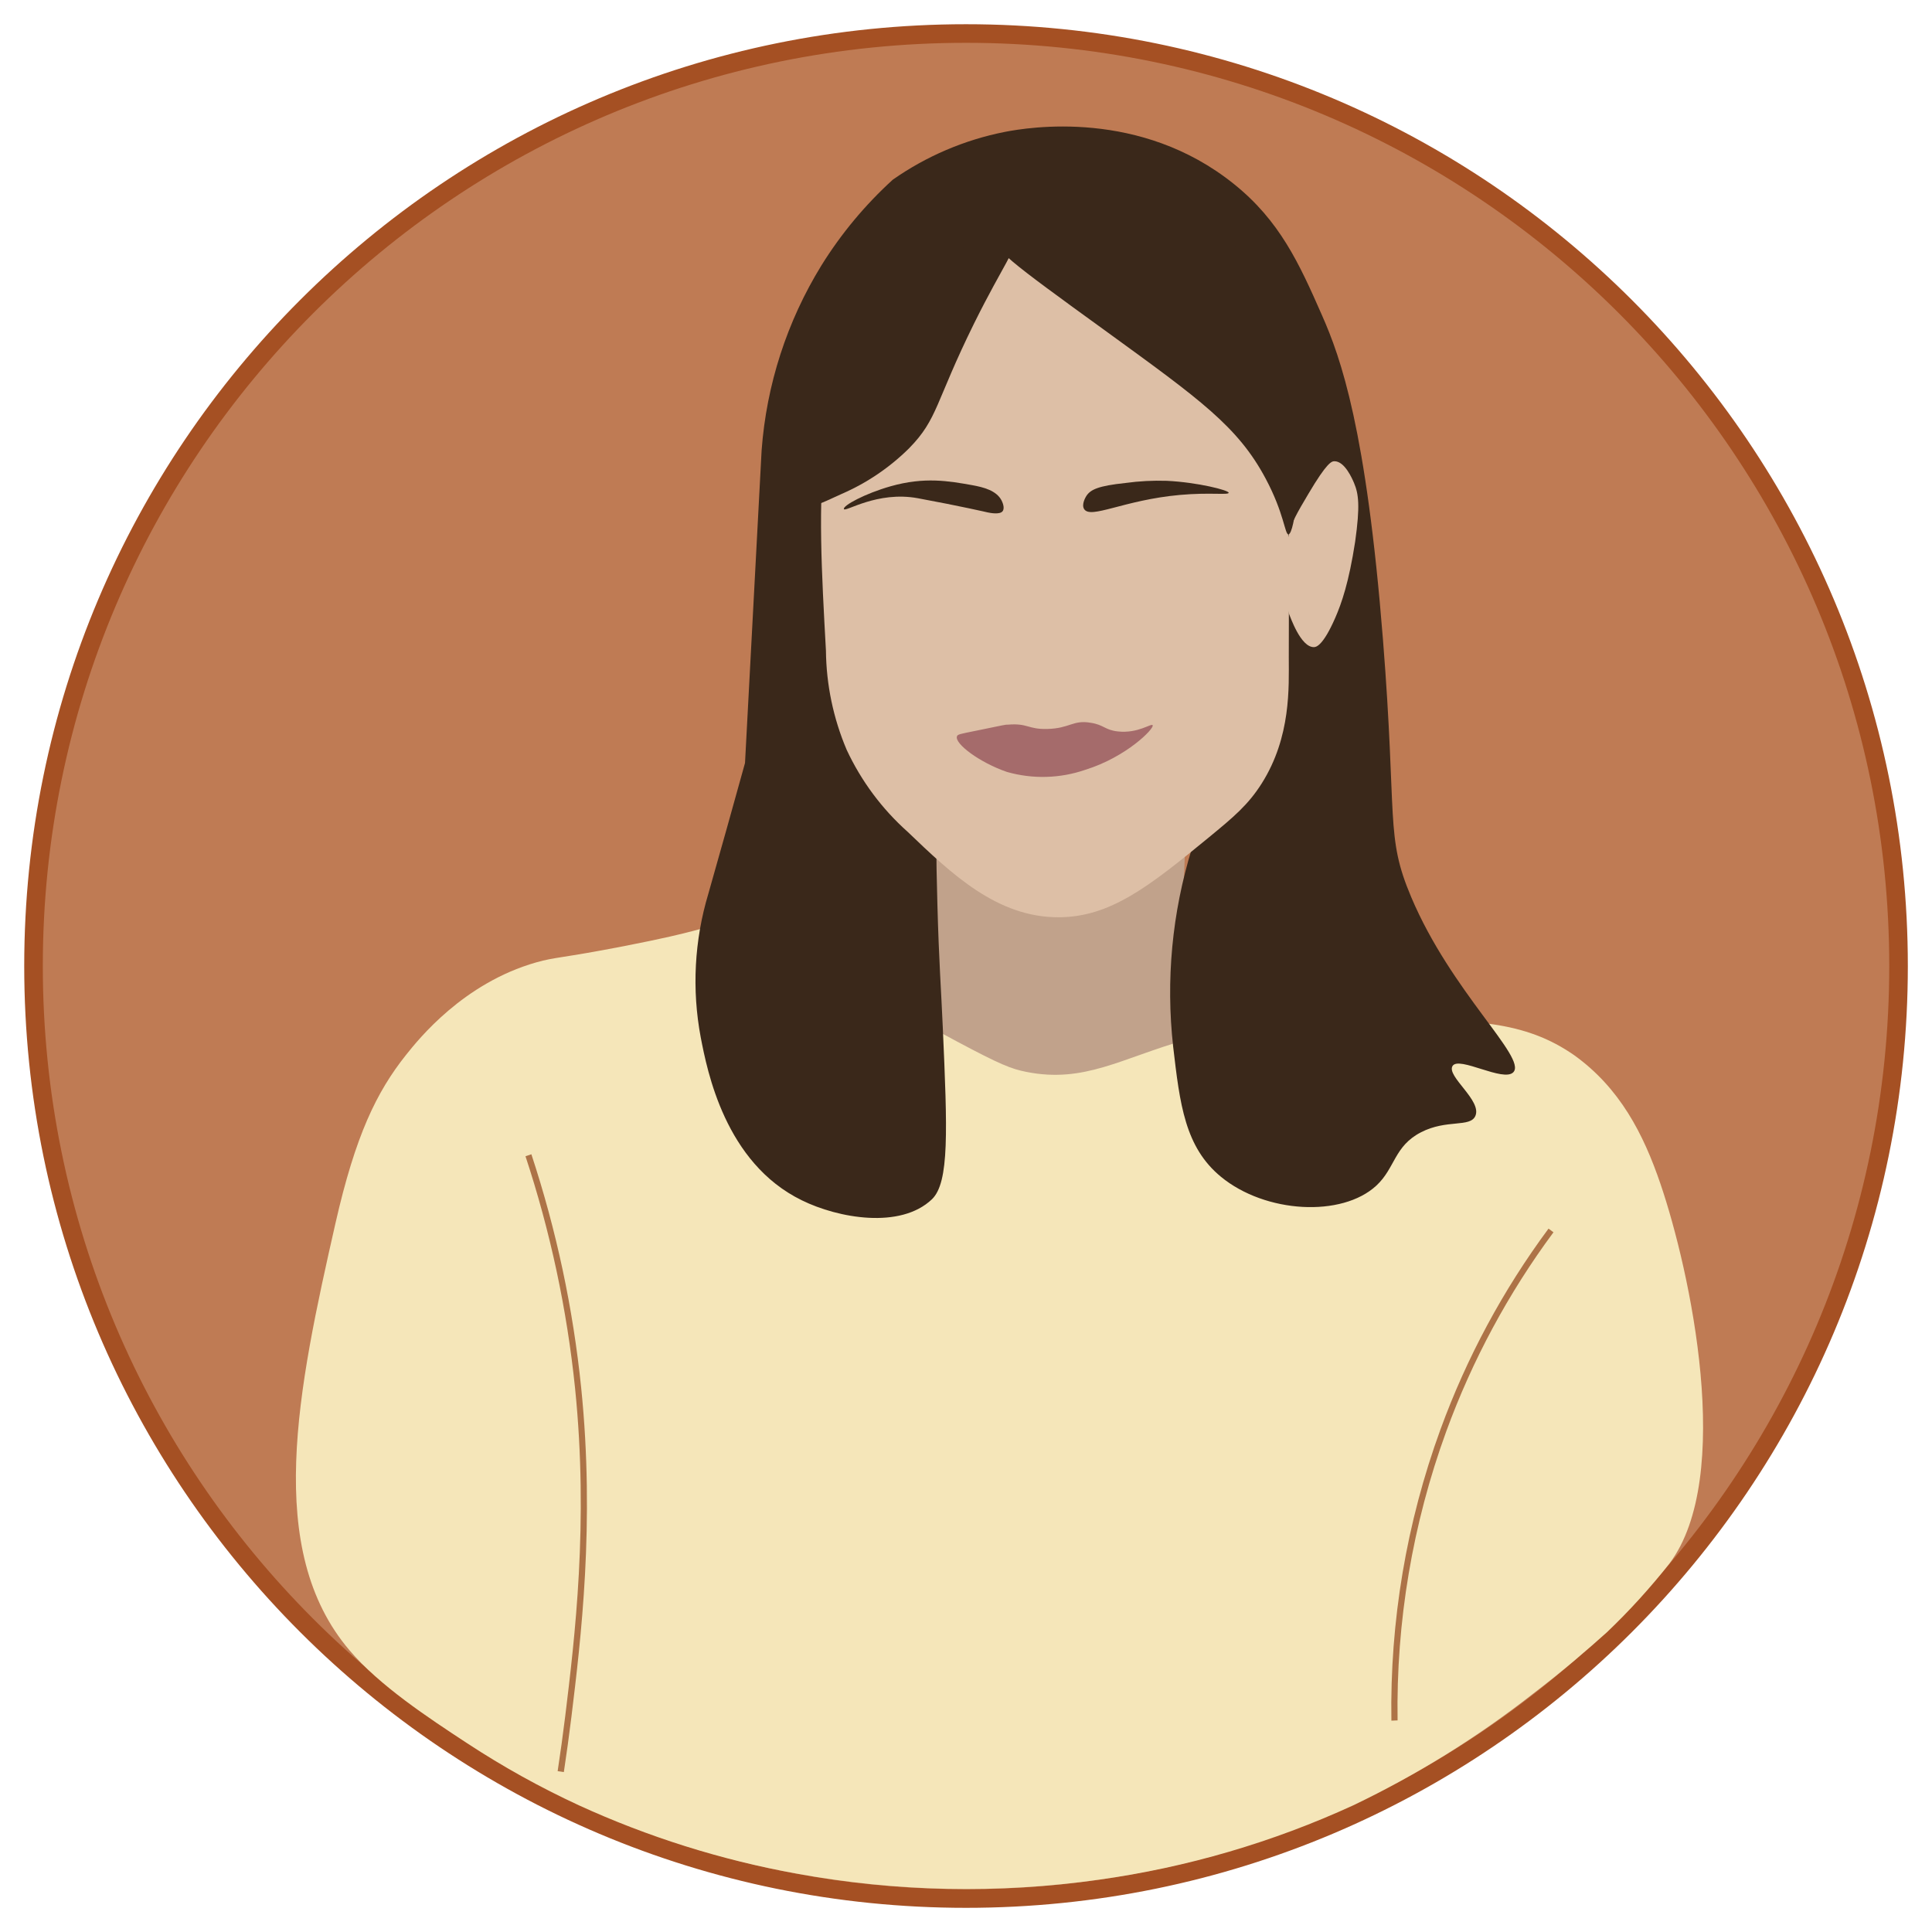
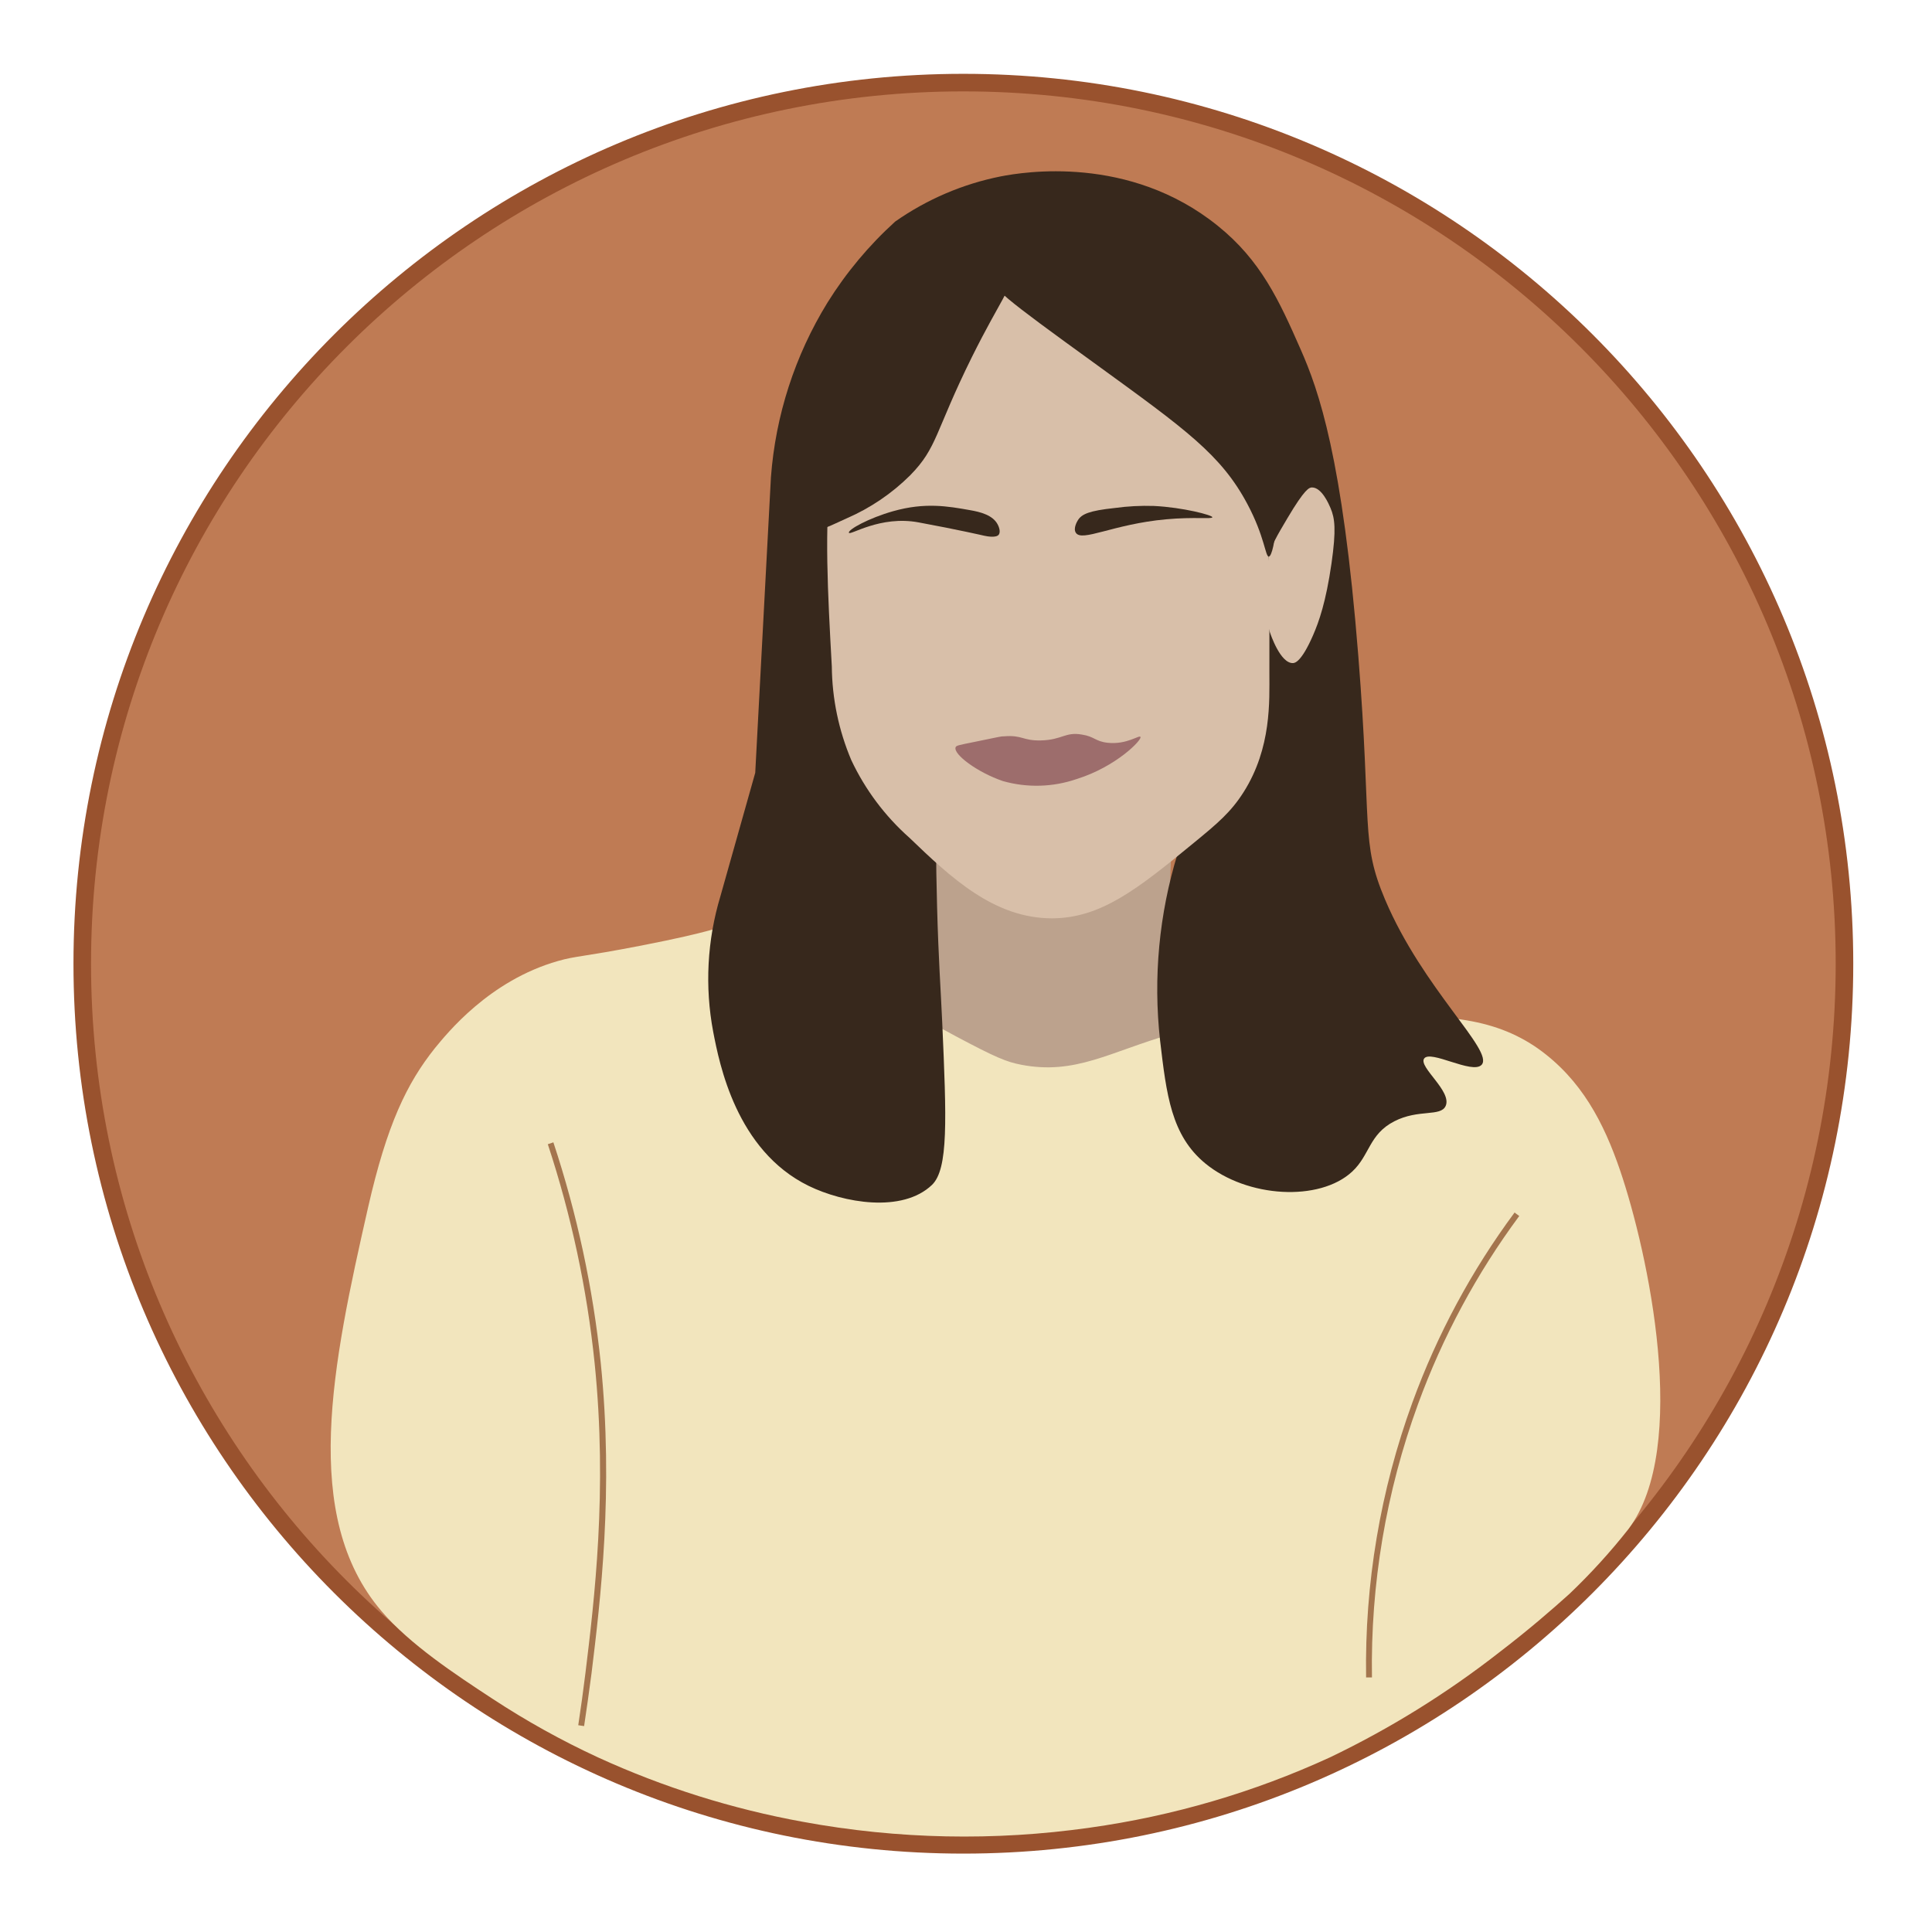
- <svg xmlns="http://www.w3.org/2000/svg" width="110mm" height="110mm" viewBox="0 0 311.81 311.81">
+ <svg xmlns="http://www.w3.org/2000/svg" id="Layer_1" data-name="Layer 1" width="330" height="330" viewBox="0 0 330 330">
  <defs>
    <style>
-             .cls-1 {
-                 fill: #bf7b54;
-                 stroke: #a55023;
-                 stroke-miterlimit: 10;
-                 stroke-width: 3px;
-             }
+       .cls-1 {
+         fill: #bf7b54;
+         stroke: #99522e;
+         stroke-miterlimit: 10;
+         stroke-width: 3px;
+       }

-             .cls-2 {
-                 fill: #c1a28b;
-             }
+       .cls-2 {
+         fill: #bca28d;
+       }

-             .cls-3 {
-                 fill: #f5e6b9;
-             }
+       .cls-3 {
+         fill: #f2e5bd;
+       }

-             .cls-4 {
-                 fill: #3a281a;
-             }
+       .cls-4 {
+         fill: #37281c;
+       }

-             .cls-5 {
-                 fill: #ddbfa6;
-             }
+       .cls-5 {
+         fill: #d8bfa9;
+       }

-             .cls-6 {
-                 fill: #a56b6b;
-             }
+       .cls-6 {
+         fill: #9d6d6c;
+       }

-             .cls-7 {
-                 fill: #ad7347;
-             }
- 
-         </style>
+       .cls-7 {
+         fill: #a4754e;
+       }
+     </style>
  </defs>
-   <g id="Layer_2" data-name="Layer 2">
-     <g>
-       <circle class="cls-1" cx="155.91" cy="155.91" r="150.5" />
-       <path class="cls-2" d="M149,132.16l-.18,34,20.48,9.34,20.7-5.49q.65-16.74,1.28-33.5Z" />
-       <path class="cls-3" d="M115.5,149.53c-2.85.18-1.82.64-14.74,3.16-10.3,2-11.09,1.74-14.21,2.63-11.79,3.35-19,12.41-21,14.91-4.78,6-8.18,13-11.41,27.2-6.09,26.84-11.57,52.68,2.28,68.93,4.87,5.72,12.64,10.83,19,15a138.7,138.7,0,0,0,18,10,147.17,147.17,0,0,0,35,11,152.11,152.11,0,0,0,49,1,147.08,147.08,0,0,0,41-12,157.36,157.36,0,0,0,29-18c5-3.81,9-7.3,11.93-9.93a105.49,105.49,0,0,0,10.07-11.07c10.56-14,3.33-47.31-1.42-61.25-2.77-8.15-6.59-15.53-13.94-20.81l-.62-.42c-8.18-5.41-17-5.35-31.93-5.26-11.15.07-19.38.12-30,3.16S175,174.85,165.67,173c-2.46-.48-4.24-1.19-11.22-4.91C128.52,154.3,124.77,149,115.5,149.53Z" />
-       <path class="cls-4" d="M151.11,136c0,2.29.06,5.77.18,10,.25,9.27.61,13.81.87,19.83.74,16.64,1.07,25-1.75,27.72-5.09,4.86-15.14,3.06-21,.17-12.4-6.05-15.27-20.89-16.32-26.31a49,49,0,0,1,1.23-23.16q3-10.56,5.92-21.11l2.68-50.47a66.2,66.2,0,0,1,9.65-29.83A65.3,65.3,0,0,1,144.09,29a47.59,47.59,0,0,1,18.07-7.71c3.79-.74,21.88-3.76,37,8.42,7.37,5.92,10.5,12.75,14.18,21.13,3.1,7,7.16,18.45,9.86,52.38,2.32,29.22.35,31.63,4.56,41.57,6.47,15.31,18.67,25.89,16.49,28.25-1.56,1.69-8.8-2.66-9.82-1s4.79,5.57,3.68,8.07c-.85,1.9-4.62.49-8.77,2.63-4.34,2.23-4.16,5.78-7.2,8.6-5.56,5.16-17.91,4.49-25.08-1.41-5.83-4.79-6.64-11.73-7.72-21a78.8,78.8,0,0,1,3-31.93Z" />
-       <path class="cls-5" d="M208,106.11c0,4.77.4,12.79-4.38,20.35-2.19,3.45-4.52,5.4-8.51,8.68-9.66,7.94-15.9,12.86-24.21,12.9-9.95.05-17.33-7-24.39-13.77A40.89,40.89,0,0,1,136.64,121a42,42,0,0,1-3.34-16c-1.39-25.12-2.5-45.1,10.88-56.14,9.91-8.18,23.25-7.74,28.95-7.55,6.22.21,15.45.52,23.16,6.32C208.11,56.59,208.09,73.1,208,106.11Z" />
-       <path class="cls-5" d="M215.5,99.71c-2,4.58-3.11,4.72-3.42,4.73-2.17.08-3.86-5-4-5.26-.65-2-.61-4-.53-8.07A25.64,25.64,0,0,1,208,86.2c.44-1.87,1.35-3.44,3.16-6.49,3-5.07,3.75-5.27,4.21-5.27,1.67,0,2.88,2.85,3.16,3.51.74,1.75,1,3.66.18,9.48C217.7,94,216.52,97.37,215.5,99.71Z" />
-       <path class="cls-4" d="M175.32,80.06c-.1.16-.82,1.35-.35,2.1,1.05,1.67,6.39-1.46,15.44-2.28,4.85-.44,7.85.05,7.89-.35s-5-1.69-10-1.93a39.54,39.54,0,0,0-6.66.35C177.27,78.41,176,79,175.32,80.06Z" />
-       <path class="cls-4" d="M161.64,80.76c.08.16.6,1.19.17,1.75s-1.92.3-2.45.18c0,0-4.3-1-11.23-2.28-6.56-1.21-11.73,2.3-11.93,1.75s3.39-2.5,7.54-3.68c5.47-1.55,9.4-.85,13.16-.18C158.72,78.63,160.81,79.16,161.64,80.76Z" />
-       <path class="cls-6" d="M154.45,118.83c.1-.31.47-.37,3-.88,4.9-1,4.7-1,5.26-1,3.19-.26,3.18.78,6.32.7,3.64-.09,4.13-1.5,7-1,2.15.33,2.28,1.17,4.39,1.4,3.27.36,5.42-1.38,5.61-1,.3.5-4.17,5.1-10.87,7.19a21.09,21.09,0,0,1-12.63.35C158.13,123.09,154,120,154.45,118.83Z" />
-       <path class="cls-4" d="M163.22,39.18c.95,1.12-1.08,3.09-6,13C150.89,65,151.4,67.57,146.73,72.34a35.56,35.56,0,0,1-10.88,7.37c-3.74,1.73-5.6,2.6-6.67,1.93-3.4-2.16-.38-17.41,8.42-28.25C146.62,42.28,161.05,36.63,163.22,39.18Z" />
-       <path class="cls-4" d="M160.94,38.65c-.32,1.7,1.24,3,17.72,14.92,15.06,10.94,21.14,15.29,25.61,23.68,3,5.62,3.08,9,3.68,9,2-.35,5.16-38.67-13.33-50.53C182.14,27.66,162,33.12,160.94,38.65Z" />
-       <path class="cls-7" d="M91,286l-1-.15c.45-2.94.86-5.94,1.23-8.93,1.51-12.4,3.8-31.13,1.58-52.88a177.28,177.28,0,0,0-8-37.43l.95-.32A178.09,178.09,0,0,1,93.8,224c2.23,21.86-.06,40.66-1.58,53.1C91.86,280.05,91.44,283.06,91,286Z" />
-       <path class="cls-7" d="M224.56,277.7a131.1,131.1,0,0,1,7.92-47,128.22,128.22,0,0,1,17.44-32.41l.8.59A127.52,127.52,0,0,0,233.42,231a130.27,130.27,0,0,0-7.86,46.66Z" />
-     </g>
+   <circle class="cls-1" cx="164.55" cy="164.61" r="150.5" />
+   <g>
+     <path class="cls-2" d="M157.78,141q-.09,17-.17,34l20.47,9.34,20.71-5.49q.63-16.76,1.27-33.5Z" />
+     <path class="cls-3" d="M124.27,158.35c-2.84.18-1.82.64-14.73,3.16-10.31,2-11.09,1.74-14.21,2.63-11.79,3.35-19,12.41-21.06,14.91-4.78,6-8.17,13-11.4,27.19-6.1,26.85-11.57,52.69,2.28,68.94,4.87,5.72,12.64,10.83,19,15a139.23,139.23,0,0,0,18,10,147.17,147.17,0,0,0,35,11,152.11,152.11,0,0,0,49,1,147.2,147.2,0,0,0,41-12,157.36,157.36,0,0,0,29-18c5-3.82,9-7.3,11.92-9.93a105,105,0,0,0,10.08-11.07c10.55-14,3.33-47.31-1.42-61.25-2.78-8.15-6.59-15.53-14-20.81l-.61-.42c-8.19-5.41-17.05-5.35-31.93-5.26-11.15.07-19.38.12-30,3.16s-16.49,7.07-25.79,5.26c-2.47-.48-4.25-1.19-11.23-4.91C137.3,163.12,133.55,157.77,124.27,158.35Z" />
+     <path class="cls-4" d="M159.89,144.84c0,2.29.06,5.77.17,10,.25,9.27.61,13.81.88,19.83.74,16.64,1.06,25-1.75,27.72-5.09,4.86-15.14,3.06-21.06.17-12.39-6.06-15.26-20.89-16.31-26.32a48.8,48.8,0,0,1,1.23-23.15L129,132l2.68-50.47a66.32,66.32,0,0,1,9.65-29.83,65.31,65.31,0,0,1,11.58-13.86,47.57,47.57,0,0,1,18.07-7.72c3.79-.73,21.88-3.75,37,8.43,7.37,5.92,10.5,12.75,14.18,21.13,3.09,7,7.16,18.45,9.85,52.37,2.33,29.23.36,31.64,4.56,41.58,6.48,15.31,18.68,25.89,16.5,28.25-1.57,1.69-8.81-2.66-9.83-1.05-.93,1.46,4.8,5.57,3.69,8.07-.85,1.9-4.62.49-8.78,2.63-4.33,2.23-4.16,5.78-7.19,8.59-5.56,5.17-17.92,4.5-25.09-1.4-5.82-4.79-6.63-11.73-7.72-21a79,79,0,0,1,3-31.93Z" />
+     <path class="cls-5" d="M216.82,114.93c0,4.77.39,12.79-4.39,20.35-2.18,3.45-4.51,5.4-8.51,8.68-9.65,7.94-15.89,12.86-24.21,12.9-9.94,0-17.33-7-24.38-13.77a41.15,41.15,0,0,1-9.92-13.25,42,42,0,0,1-3.33-16c-1.39-25.12-2.5-45.1,10.88-56.14,9.91-8.18,23.25-7.74,28.95-7.55,6.21.21,15.45.52,23.15,6.32C216.89,65.41,216.86,81.92,216.82,114.93Z" />
+     <path class="cls-5" d="M224.27,108.53c-2,4.58-3.11,4.72-3.42,4.73-2.17.08-3.85-5-3.94-5.26-.66-2-.62-4-.53-8.07a24.83,24.83,0,0,1,.35-4.91c.43-1.87,1.35-3.44,3.16-6.49,3-5.07,3.75-5.27,4.21-5.27,1.67,0,2.87,2.84,3.16,3.51.74,1.75,1,3.65.17,9.47C226.48,102.83,225.29,106.19,224.27,108.53Z" />
+     <path class="cls-4" d="M184.1,88.88c-.1.16-.82,1.35-.35,2.1,1,1.67,6.39-1.46,15.44-2.28,4.85-.44,7.85,0,7.89-.35s-5-1.69-10-1.93a39.61,39.61,0,0,0-6.67.35C186.05,87.23,184.74,87.81,184.1,88.88Z" />
+     <path class="cls-4" d="M170.41,89.58c.09.16.6,1.19.18,1.75s-1.93.3-2.46.18c0,0-4.29-1-11.22-2.28C150.35,88,145.18,91.53,145,91s3.38-2.5,7.54-3.68c5.47-1.55,9.39-.85,13.16-.18C167.5,87.45,169.59,88,170.41,89.58Z" />
+     <path class="cls-6" d="M163.22,127.65c.11-.31.48-.37,3-.88,4.91-1,4.7-1,5.27-1,3.18-.26,3.17.78,6.31.7,3.65-.09,4.13-1.5,7-1,2.15.33,2.28,1.17,4.39,1.4,3.26.36,5.41-1.38,5.61-1,.3.5-4.17,5.1-10.88,7.19a21.08,21.08,0,0,1-12.63.35C166.91,131.91,162.82,128.84,163.22,127.65Z" />
+     <path class="cls-4" d="M172,48c1,1.12-1.07,3.09-6,13-6.36,12.86-5.85,15.41-10.53,20.18a35.33,35.33,0,0,1-10.88,7.37c-3.73,1.73-5.6,2.6-6.66,1.93-3.41-2.16-.38-17.41,8.42-28.25C155.4,51.1,169.82,45.45,172,48Z" />
+     <path class="cls-4" d="M169.71,47.47c-.32,1.7,1.25,3,17.72,14.92,15.07,10.94,21.15,15.29,25.62,23.68,3,5.62,3.07,9.05,3.68,9,2-.35,5.15-38.67-13.33-50.53C190.92,36.48,170.76,41.94,169.71,47.47Z" />
+     <path class="cls-7" d="M99.77,294.83l-1-.15c.45-2.94.86-5.94,1.23-8.93,1.51-12.4,3.79-31.13,1.57-52.88a177.25,177.25,0,0,0-8-37.43l.95-.32a178.71,178.71,0,0,1,8.09,37.65c2.23,21.86-.06,40.66-1.58,53.1C100.63,288.87,100.22,291.88,99.77,294.83Z" />
+     <path class="cls-7" d="M233.34,286.52a131.1,131.1,0,0,1,7.92-47,128.22,128.22,0,0,1,17.44-32.41l.8.59a127.52,127.52,0,0,0-17.3,32.16,130.06,130.06,0,0,0-7.86,46.66Z" />
  </g>
</svg>
